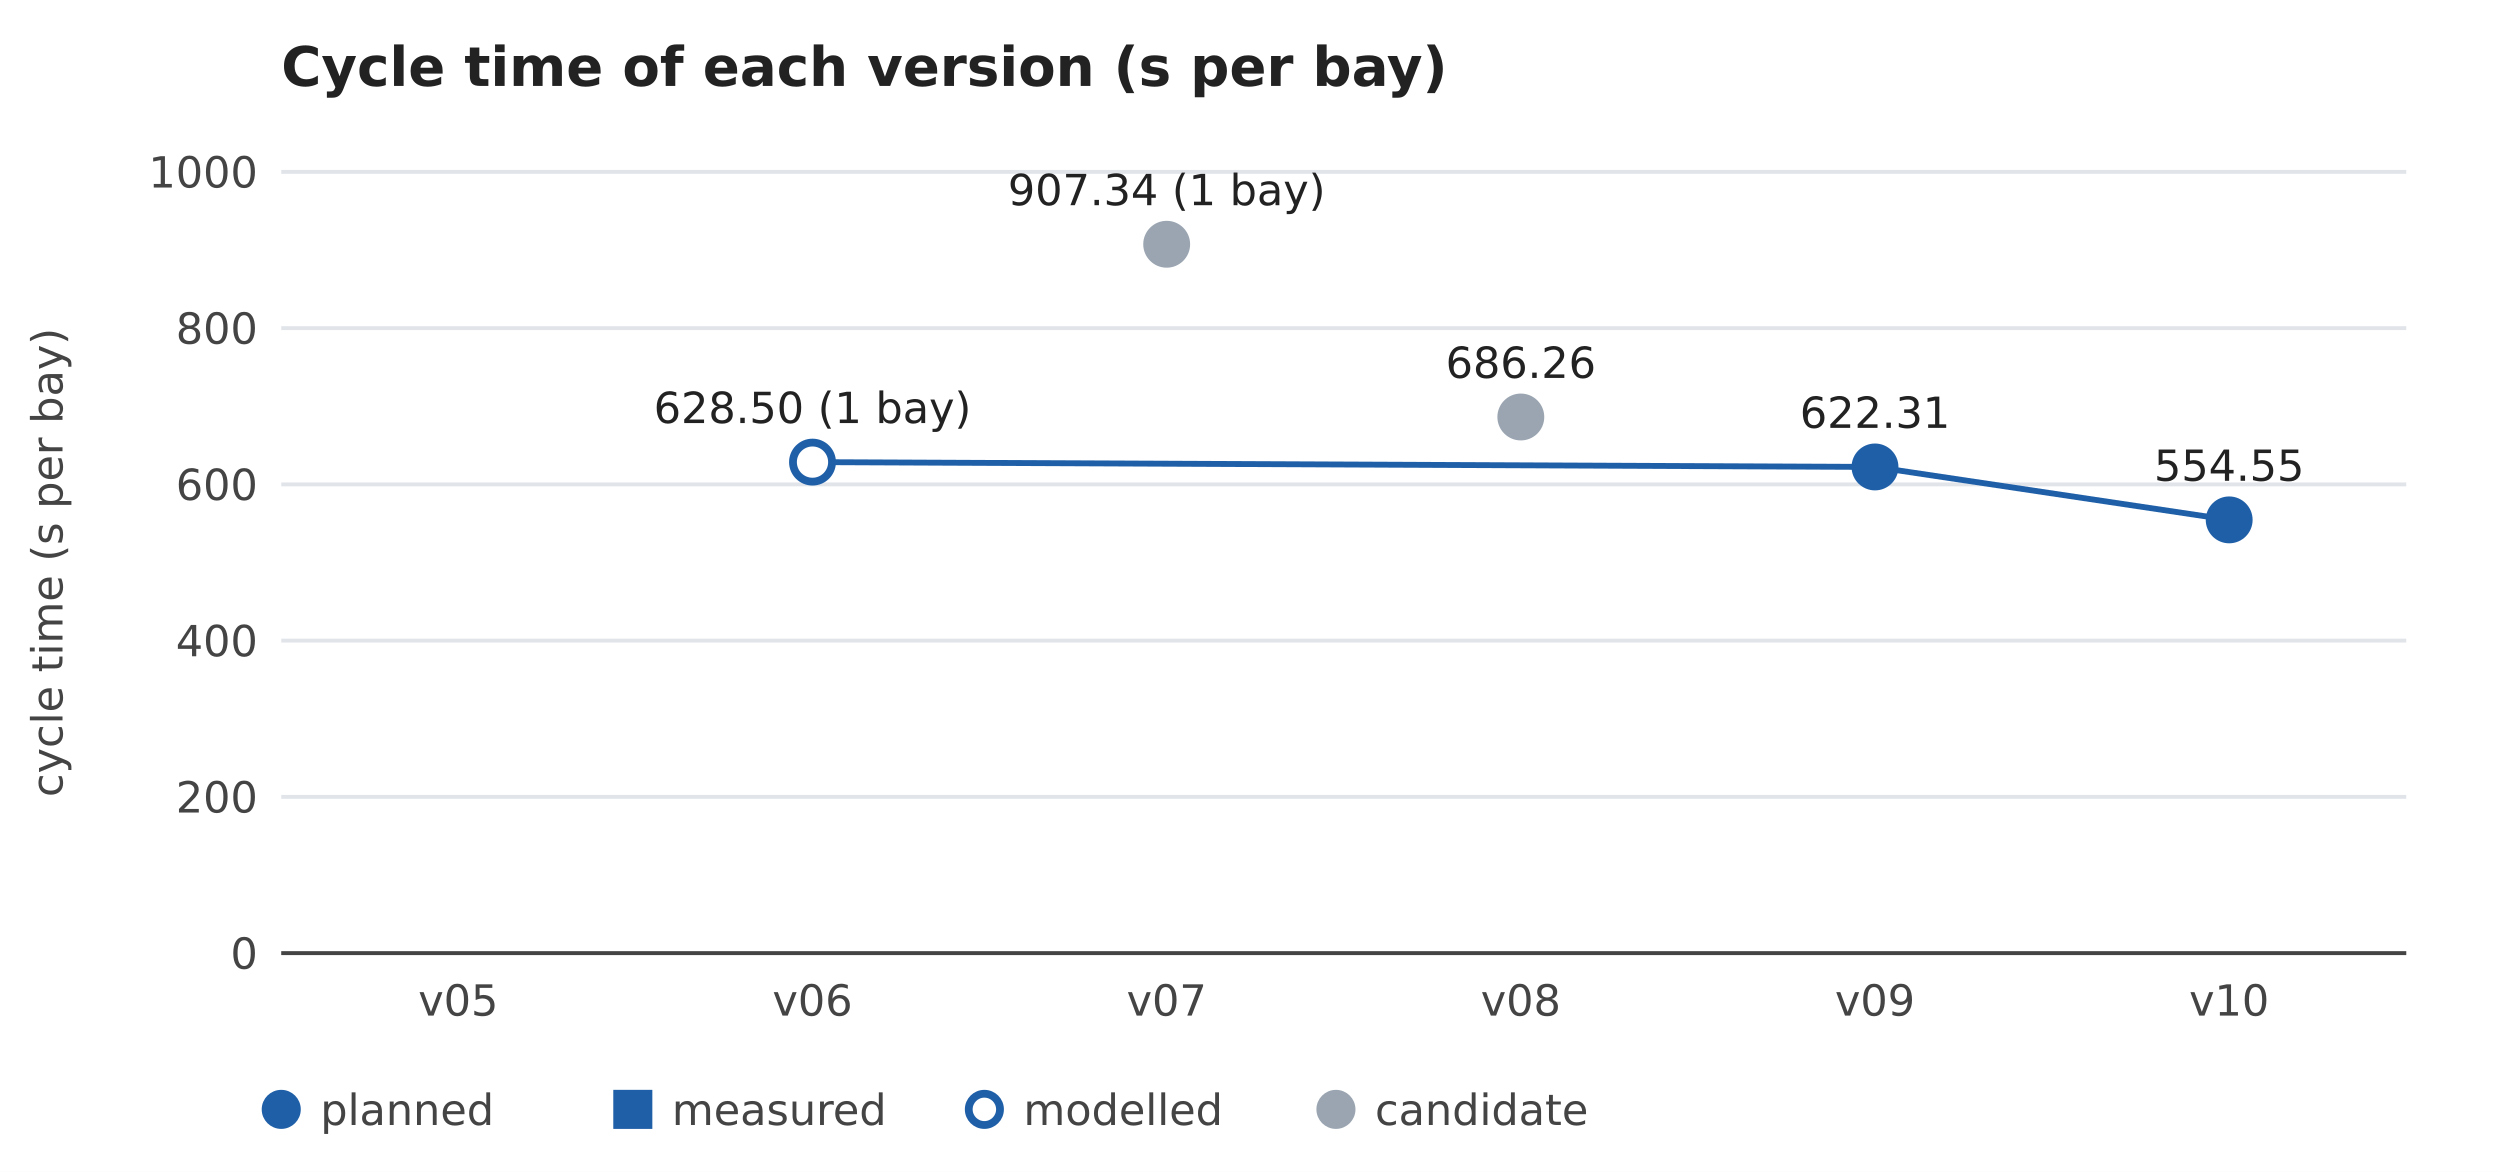
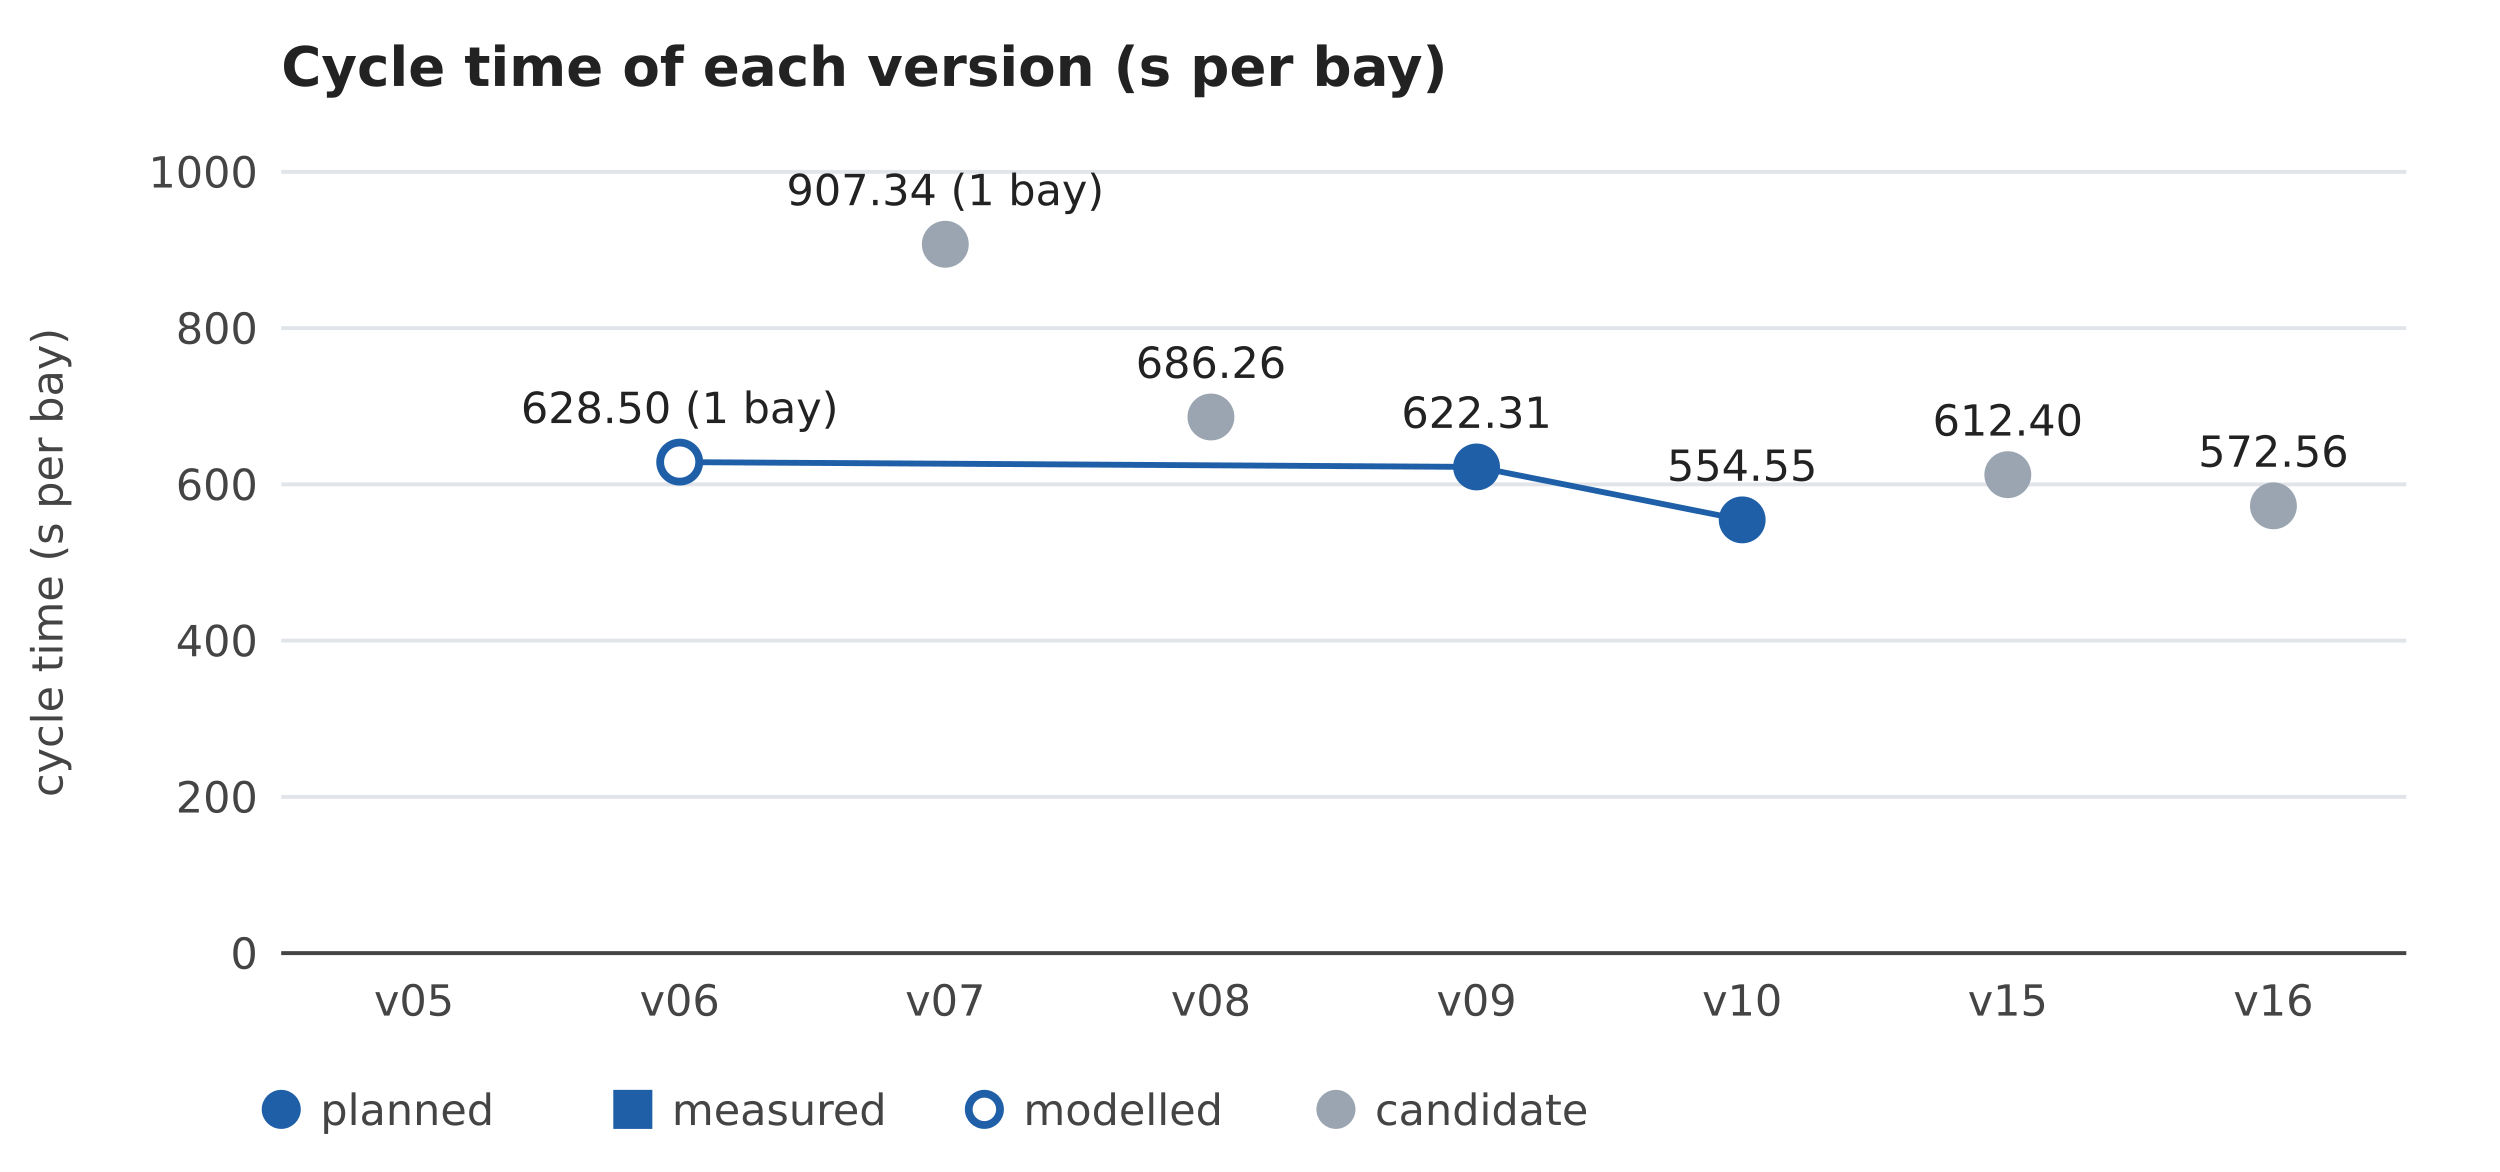
<svg xmlns="http://www.w3.org/2000/svg" width="640" height="300" viewBox="0 0 640 300" font-family="DejaVu Sans, Arial, sans-serif" font-size="11">
  <rect width="640" height="300" fill="#ffffff" />
  <text x="72" y="22" font-size="14" font-weight="bold" fill="#222222">Cycle time of each version (s per bay)</text>
  <line x1="72" y1="244.00" x2="616" y2="244.00" stroke="#e1e5ea" stroke-width="1" />
  <text x="66" y="248.00" text-anchor="end" fill="#444444">0</text>
  <line x1="72" y1="204.00" x2="616" y2="204.00" stroke="#e1e5ea" stroke-width="1" />
  <text x="66" y="208.00" text-anchor="end" fill="#444444">200</text>
  <line x1="72" y1="164.00" x2="616" y2="164.00" stroke="#e1e5ea" stroke-width="1" />
  <text x="66" y="168.00" text-anchor="end" fill="#444444">400</text>
  <line x1="72" y1="124.00" x2="616" y2="124.00" stroke="#e1e5ea" stroke-width="1" />
  <text x="66" y="128.00" text-anchor="end" fill="#444444">600</text>
  <line x1="72" y1="84.00" x2="616" y2="84.00" stroke="#e1e5ea" stroke-width="1" />
  <text x="66" y="88.00" text-anchor="end" fill="#444444">800</text>
  <line x1="72" y1="44.00" x2="616" y2="44.00" stroke="#e1e5ea" stroke-width="1" />
  <text x="66" y="48.00" text-anchor="end" fill="#444444">1000</text>
  <line x1="72" y1="244" x2="616" y2="244" stroke="#444444" />
  <text transform="translate(16 144.00) rotate(-90)" text-anchor="middle" fill="#444444">cycle time (s per bay)</text>
-   <text x="117.33" y="260" text-anchor="middle" fill="#444444">v05</text>
-   <text x="208.00" y="260" text-anchor="middle" fill="#444444">v06</text>
-   <text x="298.67" y="260" text-anchor="middle" fill="#444444">v07</text>
-   <text x="389.33" y="260" text-anchor="middle" fill="#444444">v08</text>
-   <text x="480.00" y="260" text-anchor="middle" fill="#444444">v09</text>
-   <text x="570.67" y="260" text-anchor="middle" fill="#444444">v10</text>
-   <polyline fill="none" stroke="#1f5fa8" stroke-width="1.5" points="208.00,118.30 480.00,119.54 570.67,133.09" />
-   <circle cx="208.00" cy="118.30" r="5" fill="#ffffff" stroke="#1f5fa8" stroke-width="2" />
-   <text x="208.00" y="108.30" text-anchor="middle" fill="#222222">628.50 (1 bay)</text>
-   <circle cx="298.67" cy="62.53" r="5" fill="#9aa5b1" stroke="#9aa5b1" stroke-width="2" />
-   <text x="298.67" y="52.53" text-anchor="middle" fill="#222222">907.34 (1 bay)</text>
-   <circle cx="389.33" cy="106.75" r="5" fill="#9aa5b1" stroke="#9aa5b1" stroke-width="2" />
-   <text x="389.33" y="96.75" text-anchor="middle" fill="#222222">686.26</text>
-   <circle cx="480.00" cy="119.54" r="5" fill="#1f5fa8" stroke="#1f5fa8" stroke-width="2" />
-   <text x="480.00" y="109.54" text-anchor="middle" fill="#222222">622.31</text>
-   <circle cx="570.67" cy="133.09" r="5" fill="#1f5fa8" stroke="#1f5fa8" stroke-width="2" />
-   <text x="570.67" y="123.09" text-anchor="middle" fill="#222222">554.55</text>
+   <text x="106.00" y="260" text-anchor="middle" fill="#444444">v05</text>
+   <text x="174.00" y="260" text-anchor="middle" fill="#444444">v06</text>
+   <text x="242.00" y="260" text-anchor="middle" fill="#444444">v07</text>
+   <text x="310.00" y="260" text-anchor="middle" fill="#444444">v08</text>
+   <text x="378.00" y="260" text-anchor="middle" fill="#444444">v09</text>
+   <text x="446.00" y="260" text-anchor="middle" fill="#444444">v10</text>
+   <text x="514.00" y="260" text-anchor="middle" fill="#444444">v15</text>
+   <text x="582.00" y="260" text-anchor="middle" fill="#444444">v16</text>
+   <polyline fill="none" stroke="#1f5fa8" stroke-width="1.5" points="174.00,118.30 378.00,119.54 446.00,133.09" />
+   <circle cx="174.00" cy="118.30" r="5" fill="#ffffff" stroke="#1f5fa8" stroke-width="2" />
+   <text x="174.00" y="108.30" text-anchor="middle" fill="#222222">628.50 (1 bay)</text>
+   <circle cx="242.00" cy="62.53" r="5" fill="#9aa5b1" stroke="#9aa5b1" stroke-width="2" />
+   <text x="242.00" y="52.53" text-anchor="middle" fill="#222222">907.34 (1 bay)</text>
+   <circle cx="310.00" cy="106.75" r="5" fill="#9aa5b1" stroke="#9aa5b1" stroke-width="2" />
+   <text x="310.00" y="96.75" text-anchor="middle" fill="#222222">686.26</text>
+   <circle cx="378.00" cy="119.54" r="5" fill="#1f5fa8" stroke="#1f5fa8" stroke-width="2" />
+   <text x="378.00" y="109.54" text-anchor="middle" fill="#222222">622.31</text>
+   <circle cx="446.00" cy="133.09" r="5" fill="#1f5fa8" stroke="#1f5fa8" stroke-width="2" />
+   <text x="446.00" y="123.09" text-anchor="middle" fill="#222222">554.55</text>
+   <circle cx="514.00" cy="121.52" r="5" fill="#9aa5b1" stroke="#9aa5b1" stroke-width="2" />
+   <text x="514.00" y="111.52" text-anchor="middle" fill="#222222">612.40</text>
+   <circle cx="582.00" cy="129.49" r="5" fill="#9aa5b1" stroke="#9aa5b1" stroke-width="2" />
+   <text x="582.00" y="119.49" text-anchor="middle" fill="#222222">572.56</text>
  <circle cx="72" cy="284" r="4" fill="#1f5fa8" stroke="#1f5fa8" stroke-width="2" />
  <text x="82" y="288" fill="#444444">planned</text>
  <rect x="158" y="280" width="8" height="8" fill="#1f5fa8" stroke="#1f5fa8" stroke-width="2" />
  <text x="172" y="288" fill="#444444">measured</text>
  <circle cx="252" cy="284" r="4" fill="#ffffff" stroke="#1f5fa8" stroke-width="2" />
  <text x="262" y="288" fill="#444444">modelled</text>
  <circle cx="342" cy="284" r="4" fill="#9aa5b1" stroke="#9aa5b1" stroke-width="2" />
  <text x="352" y="288" fill="#444444">candidate</text>
</svg>
